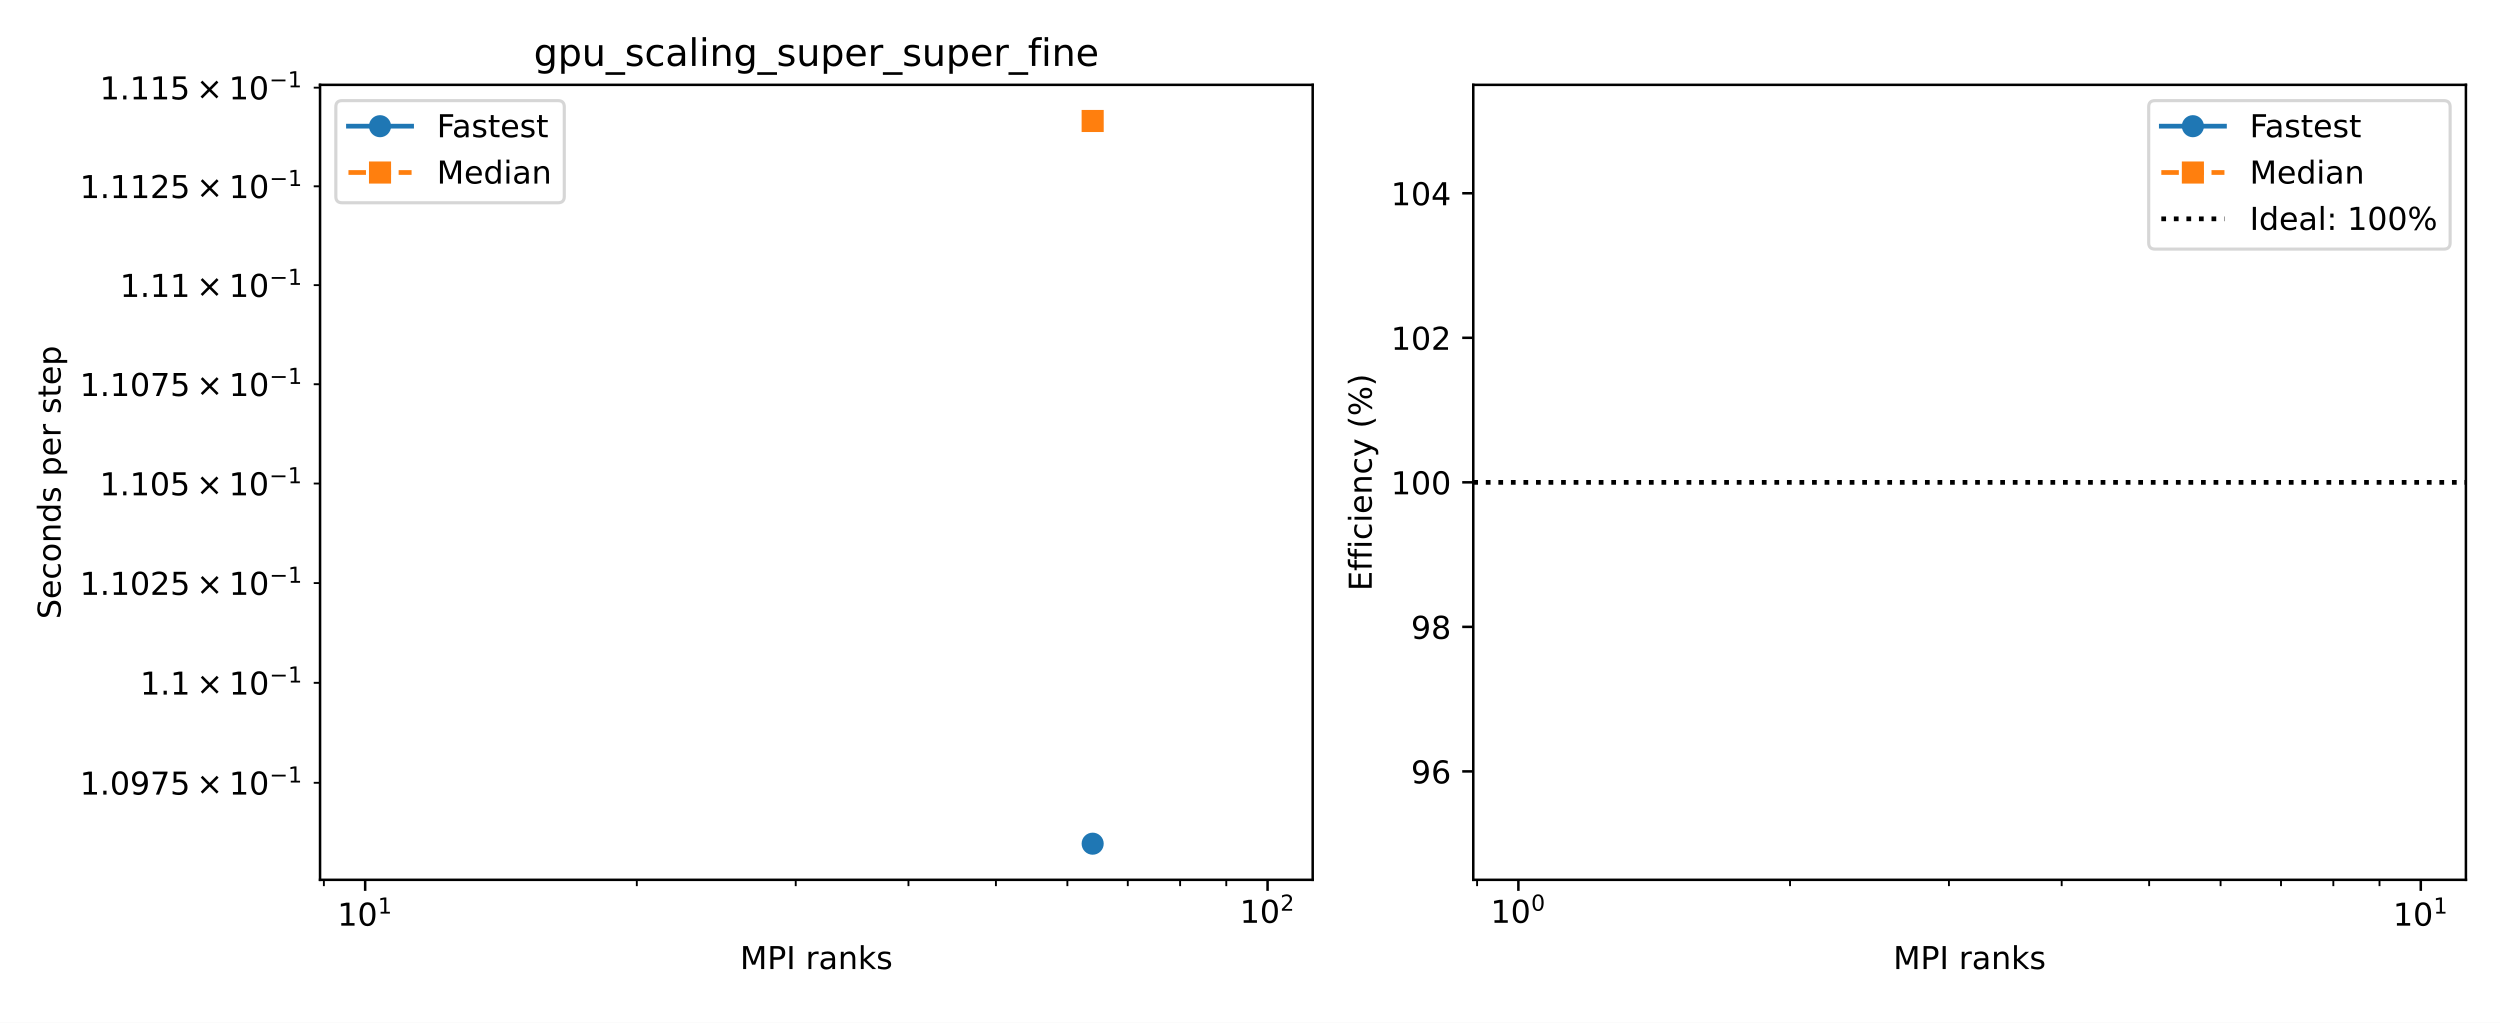
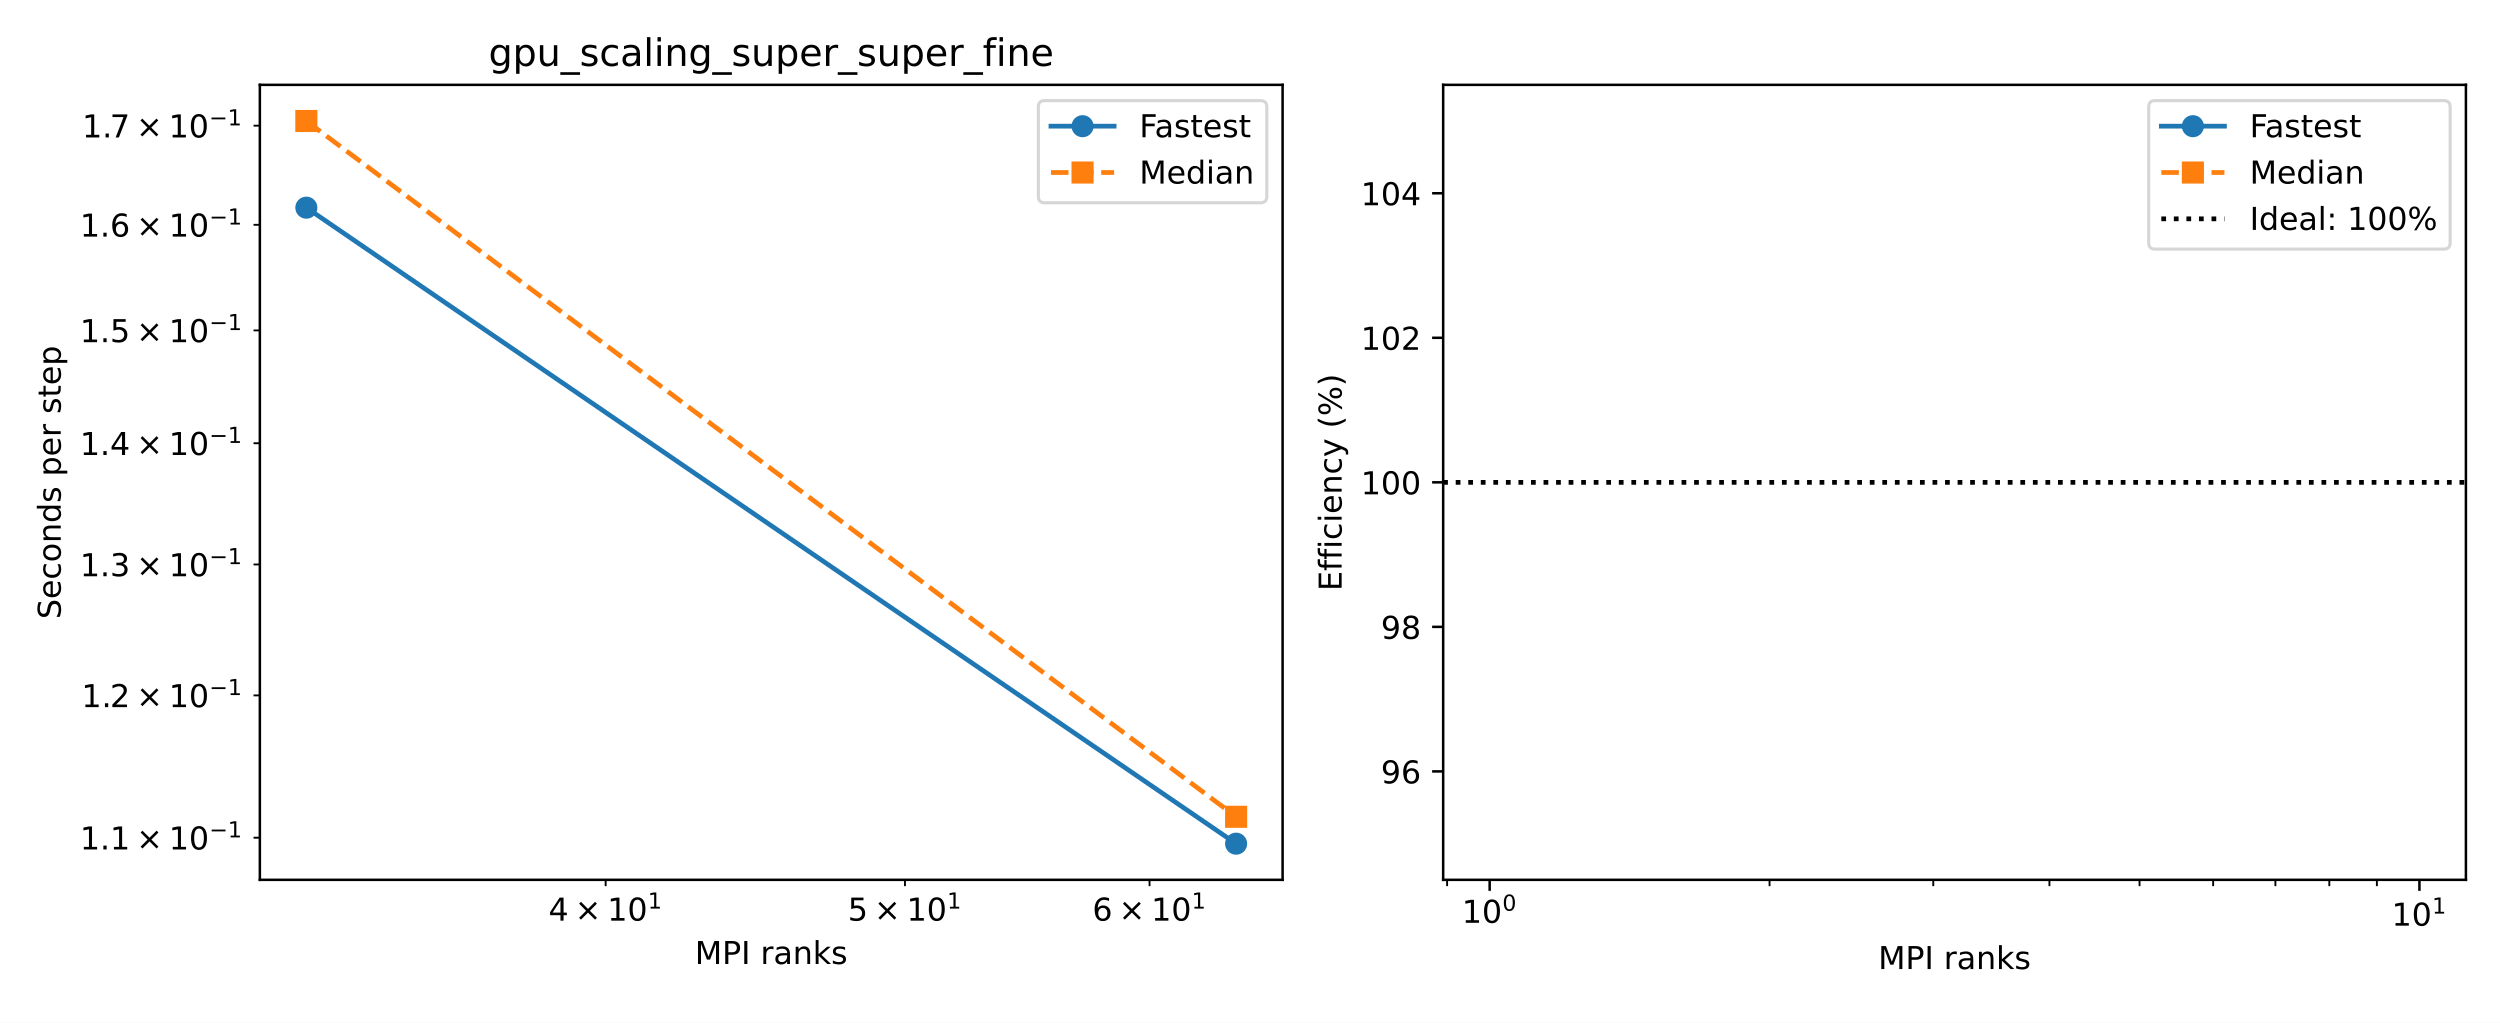
<svg xmlns="http://www.w3.org/2000/svg" xmlns:xlink="http://www.w3.org/1999/xlink" width="792pt" height="324pt" viewBox="0 0 792 324" version="1.1">
  <defs>
    <style type="text/css">*{stroke-linejoin: round; stroke-linecap: butt}</style>
  </defs>
  <g id="figure_1">
    <g id="patch_1">
      <path d="M 0 324 L 792 324 L 792 0 L 0 0 z " style="fill: #ffffff" />
    </g>
    <g id="axes_1">
      <g id="patch_2">
-         <path d="M 101.39 278.728 L 415.86 278.728 L 415.86 26.88 L 101.39 26.88 z " style="fill: #ffffff" />
+         <path d="M 82.323 278.728 L 406.326 278.728 L 406.326 26.88 L 82.323 26.88 z " style="fill: #ffffff" />
      </g>
      <g id="matplotlib.axis_1">
        <g id="xtick_1">
          <g id="line2d_1">
            <defs>
-               <path id="m915a4b6a7f" d="M 0 0 L 0 3.5 " style="stroke: #000000; stroke-width: 0.8" />
+               <path id="m72433dea88" d="M 0 0 L 0 2 " style="stroke: #000000; stroke-width: 0.6" />
            </defs>
            <g>
-               <use xlink:href="#m915a4b6a7f" x="115.684" y="278.728" style="stroke: #000000; stroke-width: 0.8" />
+               <use xlink:href="#m72433dea88" x="191.874" y="278.728" style="stroke: #000000; stroke-width: 0.6" />
            </g>
          </g>
          <g id="text_1">
-             <g transform="translate(106.8845 293.3264)">
-               <text>
-                 <tspan x="0" y="-0.064" style="font-size: 10px; font-family: 'DejaVu Sans'">1</tspan>
-                 <tspan x="6.362" y="-0.064" style="font-size: 10px; font-family: 'DejaVu Sans'">0</tspan>
-                 <tspan x="12.82" y="-3.892" style="font-size: 7px; font-family: 'DejaVu Sans'">1</tspan>
+             <g transform="translate(173.7736 291.7264)">
+               <text>
+                 <tspan x="0" y="-0.064" style="font-size: 10px; font-family: 'DejaVu Sans'">4</tspan>
+                 <tspan x="8.311" y="-0.064" style="font-size: 10px; font-family: 'DejaVu Sans'">×</tspan>
+                 <tspan x="18.638" y="-0.064" style="font-size: 10px; font-family: 'DejaVu Sans'">1</tspan>
+                 <tspan x="25" y="-0.064" style="font-size: 10px; font-family: 'DejaVu Sans'">0</tspan>
+                 <tspan x="31.458" y="-3.892" style="font-size: 7px; font-family: 'DejaVu Sans'">1</tspan>
              </text>
            </g>
          </g>
        </g>
        <g id="xtick_2">
          <g id="line2d_2">
            <g>
-               <use xlink:href="#m915a4b6a7f" x="401.566" y="278.728" style="stroke: #000000; stroke-width: 0.8" />
+               <use xlink:href="#m72433dea88" x="286.697" y="278.728" style="stroke: #000000; stroke-width: 0.6" />
            </g>
          </g>
          <g id="text_2">
-             <g transform="translate(392.7661 293.3264)">
-               <text>
-                 <tspan x="0" y="-0.977" style="font-size: 10px; font-family: 'DejaVu Sans'">1</tspan>
-                 <tspan x="6.362" y="-0.977" style="font-size: 10px; font-family: 'DejaVu Sans'">0</tspan>
-                 <tspan x="12.82" y="-4.805" style="font-size: 7px; font-family: 'DejaVu Sans'">2</tspan>
+             <g transform="translate(268.5971 291.7264)">
+               <text>
+                 <tspan x="0" y="-0.064" style="font-size: 10px; font-family: 'DejaVu Sans'">5</tspan>
+                 <tspan x="8.311" y="-0.064" style="font-size: 10px; font-family: 'DejaVu Sans'">×</tspan>
+                 <tspan x="18.638" y="-0.064" style="font-size: 10px; font-family: 'DejaVu Sans'">1</tspan>
+                 <tspan x="25" y="-0.064" style="font-size: 10px; font-family: 'DejaVu Sans'">0</tspan>
+                 <tspan x="31.458" y="-3.892" style="font-size: 7px; font-family: 'DejaVu Sans'">1</tspan>
              </text>
            </g>
          </g>
        </g>
        <g id="xtick_3">
          <g id="line2d_3">
-             <defs>
-               <path id="m72433dea88" d="M 0 0 L 0 2 " style="stroke: #000000; stroke-width: 0.6" />
-             </defs>
-             <g>
-               <use xlink:href="#m72433dea88" x="102.603" y="278.728" style="stroke: #000000; stroke-width: 0.6" />
-             </g>
-           </g>
-         </g>
-         <g id="xtick_4">
-           <g id="line2d_4">
-             <g>
-               <use xlink:href="#m72433dea88" x="201.743" y="278.728" style="stroke: #000000; stroke-width: 0.6" />
-             </g>
-           </g>
-         </g>
-         <g id="xtick_5">
-           <g id="line2d_5">
-             <g>
-               <use xlink:href="#m72433dea88" x="252.085" y="278.728" style="stroke: #000000; stroke-width: 0.6" />
-             </g>
-           </g>
-         </g>
-         <g id="xtick_6">
-           <g id="line2d_6">
-             <g>
-               <use xlink:href="#m72433dea88" x="287.802" y="278.728" style="stroke: #000000; stroke-width: 0.6" />
-             </g>
-           </g>
-         </g>
-         <g id="xtick_7">
-           <g id="line2d_7">
-             <g>
-               <use xlink:href="#m72433dea88" x="315.507" y="278.728" style="stroke: #000000; stroke-width: 0.6" />
-             </g>
-           </g>
-         </g>
-         <g id="xtick_8">
-           <g id="line2d_8">
-             <g>
-               <use xlink:href="#m72433dea88" x="338.144" y="278.728" style="stroke: #000000; stroke-width: 0.6" />
-             </g>
-           </g>
-         </g>
-         <g id="xtick_9">
-           <g id="line2d_9">
-             <g>
-               <use xlink:href="#m72433dea88" x="357.283" y="278.728" style="stroke: #000000; stroke-width: 0.6" />
-             </g>
-           </g>
-         </g>
-         <g id="xtick_10">
-           <g id="line2d_10">
-             <g>
-               <use xlink:href="#m72433dea88" x="373.861" y="278.728" style="stroke: #000000; stroke-width: 0.6" />
-             </g>
-           </g>
-         </g>
-         <g id="xtick_11">
-           <g id="line2d_11">
-             <g>
-               <use xlink:href="#m72433dea88" x="388.485" y="278.728" style="stroke: #000000; stroke-width: 0.6" />
-             </g>
-           </g>
-         </g>
-         <g id="text_3">
-           <text style="font-size: 10px; font-family: 'DejaVu Sans', 'Bitstream Vera Sans', 'Computer Modern Sans Serif', 'Lucida Grande', 'Verdana', 'Geneva', 'Lucid', 'Arial', 'Helvetica', 'Avant Garde', sans-serif; text-anchor: middle" x="258.625" y="307.005" transform="rotate(-0 258.6253 307.0046)">MPI ranks</text>
+             <g>
+               <use xlink:href="#m72433dea88" x="364.174" y="278.728" style="stroke: #000000; stroke-width: 0.6" />
+             </g>
+           </g>
+           <g id="text_3">
+             <g transform="translate(346.0736 291.7264)">
+               <text>
+                 <tspan x="0" y="-0.064" style="font-size: 10px; font-family: 'DejaVu Sans'">6</tspan>
+                 <tspan x="8.311" y="-0.064" style="font-size: 10px; font-family: 'DejaVu Sans'">×</tspan>
+                 <tspan x="18.638" y="-0.064" style="font-size: 10px; font-family: 'DejaVu Sans'">1</tspan>
+                 <tspan x="25" y="-0.064" style="font-size: 10px; font-family: 'DejaVu Sans'">0</tspan>
+                 <tspan x="31.458" y="-3.892" style="font-size: 7px; font-family: 'DejaVu Sans'">1</tspan>
+               </text>
+             </g>
+           </g>
+         </g>
+         <g id="text_4">
+           <text style="font-size: 10px; font-family: 'DejaVu Sans', 'Bitstream Vera Sans', 'Computer Modern Sans Serif', 'Lucida Grande', 'Verdana', 'Geneva', 'Lucid', 'Arial', 'Helvetica', 'Avant Garde', sans-serif; text-anchor: middle" x="244.324" y="305.405" transform="rotate(-0 244.3244 305.4046)">MPI ranks</text>
        </g>
      </g>
      <g id="matplotlib.axis_2">
        <g id="ytick_1">
-           <g id="line2d_12">
+           <g id="line2d_4">
            <defs>
              <path id="m3884b080c1" d="M 0 0 L -2 0 " style="stroke: #000000; stroke-width: 0.6" />
            </defs>
            <g>
-               <use xlink:href="#m3884b080c1" x="101.39" y="247.997" style="stroke: #000000; stroke-width: 0.6" />
-             </g>
-           </g>
-           <g id="text_4">
-             <g transform="translate(25.29041 251.7964)">
-               <text>
-                 <tspan x="0" y="-0.064" style="font-size: 10px; font-family: 'DejaVu Sans'">1</tspan>
-                 <tspan x="6.362" y="-0.064" style="font-size: 10px; font-family: 'DejaVu Sans'">.</tspan>
-                 <tspan x="9.541" y="-0.064" style="font-size: 10px; font-family: 'DejaVu Sans'">0</tspan>
-                 <tspan x="15.903" y="-0.064" style="font-size: 10px; font-family: 'DejaVu Sans'">9</tspan>
-                 <tspan x="22.266" y="-0.064" style="font-size: 10px; font-family: 'DejaVu Sans'">7</tspan>
-                 <tspan x="28.628" y="-0.064" style="font-size: 10px; font-family: 'DejaVu Sans'">5</tspan>
-                 <tspan x="36.938" y="-0.064" style="font-size: 10px; font-family: 'DejaVu Sans'">×</tspan>
-                 <tspan x="47.266" y="-0.064" style="font-size: 10px; font-family: 'DejaVu Sans'">1</tspan>
-                 <tspan x="53.628" y="-0.064" style="font-size: 10px; font-family: 'DejaVu Sans'">0</tspan>
-                 <tspan x="60.086" y="-3.892" style="font-size: 7px; font-family: 'DejaVu Sans'">−</tspan>
-                 <tspan x="65.951" y="-3.892" style="font-size: 7px; font-family: 'DejaVu Sans'">1</tspan>
-               </text>
-             </g>
-           </g>
-         </g>
-         <g id="ytick_2">
-           <g id="line2d_13">
-             <g>
-               <use xlink:href="#m3884b080c1" x="101.39" y="216.322" style="stroke: #000000; stroke-width: 0.6" />
+               <use xlink:href="#m3884b080c1" x="82.323" y="265.384" style="stroke: #000000; stroke-width: 0.6" />
            </g>
          </g>
          <g id="text_5">
-             <g transform="translate(44.39041 220.1208)">
+             <g transform="translate(25.32259 269.1828)">
              <text>
                <tspan x="0" y="-0.064" style="font-size: 10px; font-family: 'DejaVu Sans'">1</tspan>
                <tspan x="6.362" y="-0.064" style="font-size: 10px; font-family: 'DejaVu Sans'">.</tspan>
                <tspan x="9.541" y="-0.064" style="font-size: 10px; font-family: 'DejaVu Sans'">1</tspan>
                <tspan x="17.852" y="-0.064" style="font-size: 10px; font-family: 'DejaVu Sans'">×</tspan>
                <tspan x="28.179" y="-0.064" style="font-size: 10px; font-family: 'DejaVu Sans'">1</tspan>
                <tspan x="34.541" y="-0.064" style="font-size: 10px; font-family: 'DejaVu Sans'">0</tspan>
                <tspan x="40.999" y="-3.892" style="font-size: 7px; font-family: 'DejaVu Sans'">−</tspan>
                <tspan x="46.864" y="-3.892" style="font-size: 7px; font-family: 'DejaVu Sans'">1</tspan>
              </text>
            </g>
          </g>
        </g>
+         <g id="ytick_2">
+           <g id="line2d_5">
+             <g>
+               <use xlink:href="#m3884b080c1" x="82.323" y="220.296" style="stroke: #000000; stroke-width: 0.6" />
+             </g>
+           </g>
+           <g id="text_6">
+             <g transform="translate(25.82259 224.0947)">
+               <text>
+                 <tspan x="0" y="-0.064" style="font-size: 10px; font-family: 'DejaVu Sans'">1</tspan>
+                 <tspan x="6.362" y="-0.064" style="font-size: 10px; font-family: 'DejaVu Sans'">.</tspan>
+                 <tspan x="9.041" y="-0.064" style="font-size: 10px; font-family: 'DejaVu Sans'">2</tspan>
+                 <tspan x="17.352" y="-0.064" style="font-size: 10px; font-family: 'DejaVu Sans'">×</tspan>
+                 <tspan x="27.679" y="-0.064" style="font-size: 10px; font-family: 'DejaVu Sans'">1</tspan>
+                 <tspan x="34.041" y="-0.064" style="font-size: 10px; font-family: 'DejaVu Sans'">0</tspan>
+                 <tspan x="40.499" y="-3.892" style="font-size: 7px; font-family: 'DejaVu Sans'">−</tspan>
+                 <tspan x="46.364" y="-3.892" style="font-size: 7px; font-family: 'DejaVu Sans'">1</tspan>
+               </text>
+             </g>
+           </g>
+         </g>
        <g id="ytick_3">
-           <g id="line2d_14">
-             <g>
-               <use xlink:href="#m3884b080c1" x="101.39" y="184.718" style="stroke: #000000; stroke-width: 0.6" />
-             </g>
-           </g>
-           <g id="text_6">
-             <g transform="translate(25.29041 188.5171)">
-               <text>
-                 <tspan x="0" y="-0.064" style="font-size: 10px; font-family: 'DejaVu Sans'">1</tspan>
-                 <tspan x="6.362" y="-0.064" style="font-size: 10px; font-family: 'DejaVu Sans'">.</tspan>
-                 <tspan x="9.541" y="-0.064" style="font-size: 10px; font-family: 'DejaVu Sans'">1</tspan>
-                 <tspan x="15.903" y="-0.064" style="font-size: 10px; font-family: 'DejaVu Sans'">0</tspan>
-                 <tspan x="22.266" y="-0.064" style="font-size: 10px; font-family: 'DejaVu Sans'">2</tspan>
-                 <tspan x="28.628" y="-0.064" style="font-size: 10px; font-family: 'DejaVu Sans'">5</tspan>
-                 <tspan x="36.938" y="-0.064" style="font-size: 10px; font-family: 'DejaVu Sans'">×</tspan>
-                 <tspan x="47.266" y="-0.064" style="font-size: 10px; font-family: 'DejaVu Sans'">1</tspan>
-                 <tspan x="53.628" y="-0.064" style="font-size: 10px; font-family: 'DejaVu Sans'">0</tspan>
-                 <tspan x="60.086" y="-3.892" style="font-size: 7px; font-family: 'DejaVu Sans'">−</tspan>
-                 <tspan x="65.951" y="-3.892" style="font-size: 7px; font-family: 'DejaVu Sans'">1</tspan>
+           <g id="line2d_6">
+             <g>
+               <use xlink:href="#m3884b080c1" x="82.323" y="178.819" style="stroke: #000000; stroke-width: 0.6" />
+             </g>
+           </g>
+           <g id="text_7">
+             <g transform="translate(25.32259 182.6177)">
+               <text>
+                 <tspan x="0" y="-0.064" style="font-size: 10px; font-family: 'DejaVu Sans'">1</tspan>
+                 <tspan x="6.362" y="-0.064" style="font-size: 10px; font-family: 'DejaVu Sans'">.</tspan>
+                 <tspan x="9.541" y="-0.064" style="font-size: 10px; font-family: 'DejaVu Sans'">3</tspan>
+                 <tspan x="17.852" y="-0.064" style="font-size: 10px; font-family: 'DejaVu Sans'">×</tspan>
+                 <tspan x="28.179" y="-0.064" style="font-size: 10px; font-family: 'DejaVu Sans'">1</tspan>
+                 <tspan x="34.541" y="-0.064" style="font-size: 10px; font-family: 'DejaVu Sans'">0</tspan>
+                 <tspan x="40.999" y="-3.892" style="font-size: 7px; font-family: 'DejaVu Sans'">−</tspan>
+                 <tspan x="46.864" y="-3.892" style="font-size: 7px; font-family: 'DejaVu Sans'">1</tspan>
              </text>
            </g>
          </g>
        </g>
        <g id="ytick_4">
-           <g id="line2d_15">
-             <g>
-               <use xlink:href="#m3884b080c1" x="101.39" y="153.186" style="stroke: #000000; stroke-width: 0.6" />
-             </g>
-           </g>
-           <g id="text_7">
-             <g transform="translate(31.59041 156.985)">
-               <text>
-                 <tspan x="0" y="-0.064" style="font-size: 10px; font-family: 'DejaVu Sans'">1</tspan>
-                 <tspan x="6.362" y="-0.064" style="font-size: 10px; font-family: 'DejaVu Sans'">.</tspan>
-                 <tspan x="9.541" y="-0.064" style="font-size: 10px; font-family: 'DejaVu Sans'">1</tspan>
-                 <tspan x="15.903" y="-0.064" style="font-size: 10px; font-family: 'DejaVu Sans'">0</tspan>
-                 <tspan x="22.266" y="-0.064" style="font-size: 10px; font-family: 'DejaVu Sans'">5</tspan>
-                 <tspan x="30.576" y="-0.064" style="font-size: 10px; font-family: 'DejaVu Sans'">×</tspan>
-                 <tspan x="40.903" y="-0.064" style="font-size: 10px; font-family: 'DejaVu Sans'">1</tspan>
-                 <tspan x="47.266" y="-0.064" style="font-size: 10px; font-family: 'DejaVu Sans'">0</tspan>
-                 <tspan x="53.724" y="-3.892" style="font-size: 7px; font-family: 'DejaVu Sans'">−</tspan>
-                 <tspan x="59.589" y="-3.892" style="font-size: 7px; font-family: 'DejaVu Sans'">1</tspan>
+           <g id="line2d_7">
+             <g>
+               <use xlink:href="#m3884b080c1" x="82.323" y="140.417" style="stroke: #000000; stroke-width: 0.6" />
+             </g>
+           </g>
+           <g id="text_8">
+             <g transform="translate(25.32259 144.216)">
+               <text>
+                 <tspan x="0" y="-0.064" style="font-size: 10px; font-family: 'DejaVu Sans'">1</tspan>
+                 <tspan x="6.362" y="-0.064" style="font-size: 10px; font-family: 'DejaVu Sans'">.</tspan>
+                 <tspan x="9.541" y="-0.064" style="font-size: 10px; font-family: 'DejaVu Sans'">4</tspan>
+                 <tspan x="17.852" y="-0.064" style="font-size: 10px; font-family: 'DejaVu Sans'">×</tspan>
+                 <tspan x="28.179" y="-0.064" style="font-size: 10px; font-family: 'DejaVu Sans'">1</tspan>
+                 <tspan x="34.541" y="-0.064" style="font-size: 10px; font-family: 'DejaVu Sans'">0</tspan>
+                 <tspan x="40.999" y="-3.892" style="font-size: 7px; font-family: 'DejaVu Sans'">−</tspan>
+                 <tspan x="46.864" y="-3.892" style="font-size: 7px; font-family: 'DejaVu Sans'">1</tspan>
              </text>
            </g>
          </g>
        </g>
        <g id="ytick_5">
-           <g id="line2d_16">
-             <g>
-               <use xlink:href="#m3884b080c1" x="101.39" y="121.725" style="stroke: #000000; stroke-width: 0.6" />
-             </g>
-           </g>
-           <g id="text_8">
-             <g transform="translate(25.29041 125.5241)">
-               <text>
-                 <tspan x="0" y="-0.064" style="font-size: 10px; font-family: 'DejaVu Sans'">1</tspan>
-                 <tspan x="6.362" y="-0.064" style="font-size: 10px; font-family: 'DejaVu Sans'">.</tspan>
-                 <tspan x="9.541" y="-0.064" style="font-size: 10px; font-family: 'DejaVu Sans'">1</tspan>
-                 <tspan x="15.903" y="-0.064" style="font-size: 10px; font-family: 'DejaVu Sans'">0</tspan>
-                 <tspan x="22.266" y="-0.064" style="font-size: 10px; font-family: 'DejaVu Sans'">7</tspan>
-                 <tspan x="28.628" y="-0.064" style="font-size: 10px; font-family: 'DejaVu Sans'">5</tspan>
-                 <tspan x="36.938" y="-0.064" style="font-size: 10px; font-family: 'DejaVu Sans'">×</tspan>
-                 <tspan x="47.266" y="-0.064" style="font-size: 10px; font-family: 'DejaVu Sans'">1</tspan>
-                 <tspan x="53.628" y="-0.064" style="font-size: 10px; font-family: 'DejaVu Sans'">0</tspan>
-                 <tspan x="60.086" y="-3.892" style="font-size: 7px; font-family: 'DejaVu Sans'">−</tspan>
-                 <tspan x="65.951" y="-3.892" style="font-size: 7px; font-family: 'DejaVu Sans'">1</tspan>
+           <g id="line2d_8">
+             <g>
+               <use xlink:href="#m3884b080c1" x="82.323" y="104.666" style="stroke: #000000; stroke-width: 0.6" />
+             </g>
+           </g>
+           <g id="text_9">
+             <g transform="translate(25.32259 108.4649)">
+               <text>
+                 <tspan x="0" y="-0.064" style="font-size: 10px; font-family: 'DejaVu Sans'">1</tspan>
+                 <tspan x="6.362" y="-0.064" style="font-size: 10px; font-family: 'DejaVu Sans'">.</tspan>
+                 <tspan x="9.541" y="-0.064" style="font-size: 10px; font-family: 'DejaVu Sans'">5</tspan>
+                 <tspan x="17.852" y="-0.064" style="font-size: 10px; font-family: 'DejaVu Sans'">×</tspan>
+                 <tspan x="28.179" y="-0.064" style="font-size: 10px; font-family: 'DejaVu Sans'">1</tspan>
+                 <tspan x="34.541" y="-0.064" style="font-size: 10px; font-family: 'DejaVu Sans'">0</tspan>
+                 <tspan x="40.999" y="-3.892" style="font-size: 7px; font-family: 'DejaVu Sans'">−</tspan>
+                 <tspan x="46.864" y="-3.892" style="font-size: 7px; font-family: 'DejaVu Sans'">1</tspan>
              </text>
            </g>
          </g>
        </g>
        <g id="ytick_6">
-           <g id="line2d_17">
-             <g>
-               <use xlink:href="#m3884b080c1" x="101.39" y="90.335" style="stroke: #000000; stroke-width: 0.6" />
-             </g>
-           </g>
-           <g id="text_9">
-             <g transform="translate(37.99041 94.13419)">
-               <text>
-                 <tspan x="0" y="-0.064" style="font-size: 10px; font-family: 'DejaVu Sans'">1</tspan>
-                 <tspan x="6.362" y="-0.064" style="font-size: 10px; font-family: 'DejaVu Sans'">.</tspan>
-                 <tspan x="9.541" y="-0.064" style="font-size: 10px; font-family: 'DejaVu Sans'">1</tspan>
-                 <tspan x="15.903" y="-0.064" style="font-size: 10px; font-family: 'DejaVu Sans'">1</tspan>
-                 <tspan x="24.214" y="-0.064" style="font-size: 10px; font-family: 'DejaVu Sans'">×</tspan>
-                 <tspan x="34.541" y="-0.064" style="font-size: 10px; font-family: 'DejaVu Sans'">1</tspan>
-                 <tspan x="40.903" y="-0.064" style="font-size: 10px; font-family: 'DejaVu Sans'">0</tspan>
-                 <tspan x="47.361" y="-3.892" style="font-size: 7px; font-family: 'DejaVu Sans'">−</tspan>
-                 <tspan x="53.227" y="-3.892" style="font-size: 7px; font-family: 'DejaVu Sans'">1</tspan>
+           <g id="line2d_9">
+             <g>
+               <use xlink:href="#m3884b080c1" x="82.323" y="71.223" style="stroke: #000000; stroke-width: 0.6" />
+             </g>
+           </g>
+           <g id="text_10">
+             <g transform="translate(25.32259 75.02197)">
+               <text>
+                 <tspan x="0" y="-0.064" style="font-size: 10px; font-family: 'DejaVu Sans'">1</tspan>
+                 <tspan x="6.362" y="-0.064" style="font-size: 10px; font-family: 'DejaVu Sans'">.</tspan>
+                 <tspan x="9.541" y="-0.064" style="font-size: 10px; font-family: 'DejaVu Sans'">6</tspan>
+                 <tspan x="17.852" y="-0.064" style="font-size: 10px; font-family: 'DejaVu Sans'">×</tspan>
+                 <tspan x="28.179" y="-0.064" style="font-size: 10px; font-family: 'DejaVu Sans'">1</tspan>
+                 <tspan x="34.541" y="-0.064" style="font-size: 10px; font-family: 'DejaVu Sans'">0</tspan>
+                 <tspan x="40.999" y="-3.892" style="font-size: 7px; font-family: 'DejaVu Sans'">−</tspan>
+                 <tspan x="46.864" y="-3.892" style="font-size: 7px; font-family: 'DejaVu Sans'">1</tspan>
              </text>
            </g>
          </g>
        </g>
        <g id="ytick_7">
-           <g id="line2d_18">
-             <g>
-               <use xlink:href="#m3884b080c1" x="101.39" y="59.016" style="stroke: #000000; stroke-width: 0.6" />
-             </g>
-           </g>
-           <g id="text_10">
-             <g transform="translate(25.29041 62.81488)">
-               <text>
-                 <tspan x="0" y="-0.064" style="font-size: 10px; font-family: 'DejaVu Sans'">1</tspan>
-                 <tspan x="6.362" y="-0.064" style="font-size: 10px; font-family: 'DejaVu Sans'">.</tspan>
-                 <tspan x="9.541" y="-0.064" style="font-size: 10px; font-family: 'DejaVu Sans'">1</tspan>
-                 <tspan x="15.903" y="-0.064" style="font-size: 10px; font-family: 'DejaVu Sans'">1</tspan>
-                 <tspan x="22.266" y="-0.064" style="font-size: 10px; font-family: 'DejaVu Sans'">2</tspan>
-                 <tspan x="28.628" y="-0.064" style="font-size: 10px; font-family: 'DejaVu Sans'">5</tspan>
-                 <tspan x="36.938" y="-0.064" style="font-size: 10px; font-family: 'DejaVu Sans'">×</tspan>
-                 <tspan x="47.266" y="-0.064" style="font-size: 10px; font-family: 'DejaVu Sans'">1</tspan>
-                 <tspan x="53.628" y="-0.064" style="font-size: 10px; font-family: 'DejaVu Sans'">0</tspan>
-                 <tspan x="60.086" y="-3.892" style="font-size: 7px; font-family: 'DejaVu Sans'">−</tspan>
-                 <tspan x="65.951" y="-3.892" style="font-size: 7px; font-family: 'DejaVu Sans'">1</tspan>
-               </text>
-             </g>
-           </g>
-         </g>
-         <g id="ytick_8">
-           <g id="line2d_19">
-             <g>
-               <use xlink:href="#m3884b080c1" x="101.39" y="27.767" style="stroke: #000000; stroke-width: 0.6" />
+           <g id="line2d_10">
+             <g>
+               <use xlink:href="#m3884b080c1" x="82.323" y="39.808" style="stroke: #000000; stroke-width: 0.6" />
            </g>
          </g>
          <g id="text_11">
-             <g transform="translate(31.59041 31.56588)">
-               <text>
-                 <tspan x="0" y="-0.064" style="font-size: 10px; font-family: 'DejaVu Sans'">1</tspan>
-                 <tspan x="6.362" y="-0.064" style="font-size: 10px; font-family: 'DejaVu Sans'">.</tspan>
-                 <tspan x="9.541" y="-0.064" style="font-size: 10px; font-family: 'DejaVu Sans'">1</tspan>
-                 <tspan x="15.903" y="-0.064" style="font-size: 10px; font-family: 'DejaVu Sans'">1</tspan>
-                 <tspan x="22.266" y="-0.064" style="font-size: 10px; font-family: 'DejaVu Sans'">5</tspan>
-                 <tspan x="30.576" y="-0.064" style="font-size: 10px; font-family: 'DejaVu Sans'">×</tspan>
-                 <tspan x="40.903" y="-0.064" style="font-size: 10px; font-family: 'DejaVu Sans'">1</tspan>
-                 <tspan x="47.266" y="-0.064" style="font-size: 10px; font-family: 'DejaVu Sans'">0</tspan>
-                 <tspan x="53.724" y="-3.892" style="font-size: 7px; font-family: 'DejaVu Sans'">−</tspan>
-                 <tspan x="59.589" y="-3.892" style="font-size: 7px; font-family: 'DejaVu Sans'">1</tspan>
+             <g transform="translate(26.02259 43.60716)">
+               <text>
+                 <tspan x="0" y="-0.064" style="font-size: 10px; font-family: 'DejaVu Sans'">1</tspan>
+                 <tspan x="6.362" y="-0.064" style="font-size: 10px; font-family: 'DejaVu Sans'">.</tspan>
+                 <tspan x="8.791" y="-0.064" style="font-size: 10px; font-family: 'DejaVu Sans'">7</tspan>
+                 <tspan x="17.102" y="-0.064" style="font-size: 10px; font-family: 'DejaVu Sans'">×</tspan>
+                 <tspan x="27.429" y="-0.064" style="font-size: 10px; font-family: 'DejaVu Sans'">1</tspan>
+                 <tspan x="33.791" y="-0.064" style="font-size: 10px; font-family: 'DejaVu Sans'">0</tspan>
+                 <tspan x="40.249" y="-3.892" style="font-size: 7px; font-family: 'DejaVu Sans'">−</tspan>
+                 <tspan x="46.114" y="-3.892" style="font-size: 7px; font-family: 'DejaVu Sans'">1</tspan>
              </text>
            </g>
          </g>
        </g>
        <g id="text_12">
-           <text style="font-size: 10px; font-family: 'DejaVu Sans', 'Bitstream Vera Sans', 'Computer Modern Sans Serif', 'Lucida Grande', 'Verdana', 'Geneva', 'Lucid', 'Arial', 'Helvetica', 'Avant Garde', sans-serif; text-anchor: middle" x="19.211" y="152.804" transform="rotate(-90 19.21073 152.804)">Seconds per step</text>
-         </g>
-       </g>
-       <g id="line2d_20">
-         <path d="M 346.157 267.28 " clip-path="url(#pc7c1830bd7)" style="fill: none; stroke: #1f77b4; stroke-width: 1.5; stroke-linecap: square" />
+           <text style="font-size: 10px; font-family: 'DejaVu Sans', 'Bitstream Vera Sans', 'Computer Modern Sans Serif', 'Lucida Grande', 'Verdana', 'Geneva', 'Lucid', 'Arial', 'Helvetica', 'Avant Garde', sans-serif; text-anchor: middle" x="19.243" y="152.804" transform="rotate(-90 19.2429 152.804)">Seconds per step</text>
+         </g>
+       </g>
+       <g id="line2d_11">
+         <path d="M 97.05 65.789 L 391.599 267.28 " clip-path="url(#p4bdd074228)" style="fill: none; stroke: #1f77b4; stroke-width: 1.5; stroke-linecap: square" />
        <defs>
          <path id="mfb15104b4f" d="M 0 3 C 0.796 3 1.559 2.684 2.121 2.121 C 2.684 1.559 3 0.796 3 0 C 3 -0.796 2.684 -1.559 2.121 -2.121 C 1.559 -2.684 0.796 -3 0 -3 C -0.796 -3 -1.559 -2.684 -2.121 -2.121 C -2.684 -1.559 -3 -0.796 -3 0 C -3 0.796 -2.684 1.559 -2.121 2.121 C -1.559 2.684 -0.796 3 0 3 z " style="stroke: #1f77b4" />
        </defs>
-         <g clip-path="url(#pc7c1830bd7)">
-           <use xlink:href="#mfb15104b4f" x="346.157" y="267.28" style="fill: #1f77b4; stroke: #1f77b4" />
-         </g>
-       </g>
-       <g id="line2d_21">
-         <path d="M 346.157 38.328 " clip-path="url(#pc7c1830bd7)" style="fill: none; stroke-dasharray: 5.55,2.4; stroke-dashoffset: 0; stroke: #ff7f0e; stroke-width: 1.5" />
+         <g clip-path="url(#p4bdd074228)">
+           <use xlink:href="#mfb15104b4f" x="97.05" y="65.789" style="fill: #1f77b4; stroke: #1f77b4" />
+           <use xlink:href="#mfb15104b4f" x="391.599" y="267.28" style="fill: #1f77b4; stroke: #1f77b4" />
+         </g>
+       </g>
+       <g id="line2d_12">
+         <path d="M 97.05 38.328 L 391.599 258.758 " clip-path="url(#p4bdd074228)" style="fill: none; stroke-dasharray: 5.55,2.4; stroke-dashoffset: 0; stroke: #ff7f0e; stroke-width: 1.5" />
        <defs>
          <path id="m5a906554f0" d="M -3 3 L 3 3 L 3 -3 L -3 -3 z " style="stroke: #ff7f0e; stroke-linejoin: miter" />
        </defs>
-         <g clip-path="url(#pc7c1830bd7)">
-           <use xlink:href="#m5a906554f0" x="346.157" y="38.328" style="fill: #ff7f0e; stroke: #ff7f0e; stroke-linejoin: miter" />
+         <g clip-path="url(#p4bdd074228)">
+           <use xlink:href="#m5a906554f0" x="97.05" y="38.328" style="fill: #ff7f0e; stroke: #ff7f0e; stroke-linejoin: miter" />
+           <use xlink:href="#m5a906554f0" x="391.599" y="258.758" style="fill: #ff7f0e; stroke: #ff7f0e; stroke-linejoin: miter" />
        </g>
      </g>
      <g id="patch_3">
-         <path d="M 101.39 278.728 L 101.39 26.88 " style="fill: none; stroke: #000000; stroke-width: 0.8; stroke-linejoin: miter; stroke-linecap: square" />
+         <path d="M 82.323 278.728 L 82.323 26.88 " style="fill: none; stroke: #000000; stroke-width: 0.8; stroke-linejoin: miter; stroke-linecap: square" />
      </g>
      <g id="patch_4">
-         <path d="M 415.86 278.728 L 415.86 26.88 " style="fill: none; stroke: #000000; stroke-width: 0.8; stroke-linejoin: miter; stroke-linecap: square" />
+         <path d="M 406.326 278.728 L 406.326 26.88 " style="fill: none; stroke: #000000; stroke-width: 0.8; stroke-linejoin: miter; stroke-linecap: square" />
      </g>
      <g id="patch_5">
-         <path d="M 101.39 278.728 L 415.86 278.728 " style="fill: none; stroke: #000000; stroke-width: 0.8; stroke-linejoin: miter; stroke-linecap: square" />
+         <path d="M 82.323 278.728 L 406.326 278.728 " style="fill: none; stroke: #000000; stroke-width: 0.8; stroke-linejoin: miter; stroke-linecap: square" />
      </g>
      <g id="patch_6">
-         <path d="M 101.39 26.88 L 415.86 26.88 " style="fill: none; stroke: #000000; stroke-width: 0.8; stroke-linejoin: miter; stroke-linecap: square" />
+         <path d="M 82.323 26.88 L 406.326 26.88 " style="fill: none; stroke: #000000; stroke-width: 0.8; stroke-linejoin: miter; stroke-linecap: square" />
      </g>
      <g id="text_13">
-         <text style="font-size: 12px; font-family: 'DejaVu Sans', 'Bitstream Vera Sans', 'Computer Modern Sans Serif', 'Lucida Grande', 'Verdana', 'Geneva', 'Lucid', 'Arial', 'Helvetica', 'Avant Garde', sans-serif; text-anchor: middle" x="258.625" y="20.88" transform="rotate(-0 258.6253 20.88)">gpu_scaling_super_super_fine</text>
+         <text style="font-size: 12px; font-family: 'DejaVu Sans', 'Bitstream Vera Sans', 'Computer Modern Sans Serif', 'Lucida Grande', 'Verdana', 'Geneva', 'Lucid', 'Arial', 'Helvetica', 'Avant Garde', sans-serif; text-anchor: middle" x="244.324" y="20.88" transform="rotate(-0 244.3244 20.88)">gpu_scaling_super_super_fine</text>
      </g>
      <g id="legend_1">
        <g id="patch_7">
-           <path d="M 108.39 64.236 L 176.764 64.236 Q 178.764 64.236 178.764 62.236 L 178.764 33.88 Q 178.764 31.88 176.764 31.88 L 108.39 31.88 Q 106.39 31.88 106.39 33.88 L 106.39 62.236 Q 106.39 64.236 108.39 64.236 z " style="fill: #ffffff; opacity: 0.8; stroke: #cccccc; stroke-linejoin: miter" />
-         </g>
-         <g id="line2d_22">
-           <path d="M 110.39 39.978 L 120.39 39.978 L 130.39 39.978 " style="fill: none; stroke: #1f77b4; stroke-width: 1.5; stroke-linecap: square" />
+           <path d="M 330.953 64.236 L 399.326 64.236 Q 401.326 64.236 401.326 62.236 L 401.326 33.88 Q 401.326 31.88 399.326 31.88 L 330.953 31.88 Q 328.953 31.88 328.953 33.88 L 328.953 62.236 Q 328.953 64.236 330.953 64.236 z " style="fill: #ffffff; opacity: 0.8; stroke: #cccccc; stroke-linejoin: miter" />
+         </g>
+         <g id="line2d_13">
+           <path d="M 332.953 39.978 L 342.953 39.978 L 352.953 39.978 " style="fill: none; stroke: #1f77b4; stroke-width: 1.5; stroke-linecap: square" />
          <g>
-             <use xlink:href="#mfb15104b4f" x="120.39" y="39.978" style="fill: #1f77b4; stroke: #1f77b4" />
+             <use xlink:href="#mfb15104b4f" x="342.953" y="39.978" style="fill: #1f77b4; stroke: #1f77b4" />
          </g>
        </g>
        <g id="text_14">
-           <text style="font-size: 10px; font-family: 'DejaVu Sans', 'Bitstream Vera Sans', 'Computer Modern Sans Serif', 'Lucida Grande', 'Verdana', 'Geneva', 'Lucid', 'Arial', 'Helvetica', 'Avant Garde', sans-serif; text-anchor: start" x="138.39" y="43.478" transform="rotate(-0 138.3904 43.47844)">Fastest</text>
-         </g>
-         <g id="line2d_23">
-           <path d="M 110.39 54.657 L 120.39 54.657 L 130.39 54.657 " style="fill: none; stroke-dasharray: 5.55,2.4; stroke-dashoffset: 0; stroke: #ff7f0e; stroke-width: 1.5" />
+           <text style="font-size: 10px; font-family: 'DejaVu Sans', 'Bitstream Vera Sans', 'Computer Modern Sans Serif', 'Lucida Grande', 'Verdana', 'Geneva', 'Lucid', 'Arial', 'Helvetica', 'Avant Garde', sans-serif; text-anchor: start" x="360.953" y="43.478" transform="rotate(-0 360.9529 43.47844)">Fastest</text>
+         </g>
+         <g id="line2d_14">
+           <path d="M 332.953 54.657 L 342.953 54.657 L 352.953 54.657 " style="fill: none; stroke-dasharray: 5.55,2.4; stroke-dashoffset: 0; stroke: #ff7f0e; stroke-width: 1.5" />
          <g>
-             <use xlink:href="#m5a906554f0" x="120.39" y="54.657" style="fill: #ff7f0e; stroke: #ff7f0e; stroke-linejoin: miter" />
+             <use xlink:href="#m5a906554f0" x="342.953" y="54.657" style="fill: #ff7f0e; stroke: #ff7f0e; stroke-linejoin: miter" />
          </g>
        </g>
        <g id="text_15">
-           <text style="font-size: 10px; font-family: 'DejaVu Sans', 'Bitstream Vera Sans', 'Computer Modern Sans Serif', 'Lucida Grande', 'Verdana', 'Geneva', 'Lucid', 'Arial', 'Helvetica', 'Avant Garde', sans-serif; text-anchor: start" x="138.39" y="58.157" transform="rotate(-0 138.3904 58.15656)">Median</text>
+           <text style="font-size: 10px; font-family: 'DejaVu Sans', 'Bitstream Vera Sans', 'Computer Modern Sans Serif', 'Lucida Grande', 'Verdana', 'Geneva', 'Lucid', 'Arial', 'Helvetica', 'Avant Garde', sans-serif; text-anchor: start" x="360.953" y="58.157" transform="rotate(-0 360.9529 58.15656)">Median</text>
        </g>
      </g>
    </g>
    <g id="axes_2">
      <g id="patch_8">
-         <path d="M 466.73 278.728 L 781.2 278.728 L 781.2 26.88 L 466.73 26.88 z " style="fill: #ffffff" />
+         <path d="M 457.196 278.728 L 781.2 278.728 L 781.2 26.88 L 457.196 26.88 z " style="fill: #ffffff" />
      </g>
      <g id="matplotlib.axis_3">
-         <g id="xtick_12">
-           <g id="line2d_24">
-             <g>
-               <use xlink:href="#m915a4b6a7f" x="481.024" y="278.728" style="stroke: #000000; stroke-width: 0.8" />
+         <g id="xtick_4">
+           <g id="line2d_15">
+             <defs>
+               <path id="m915a4b6a7f" d="M 0 0 L 0 3.5 " style="stroke: #000000; stroke-width: 0.8" />
+             </defs>
+             <g>
+               <use xlink:href="#m915a4b6a7f" x="471.924" y="278.728" style="stroke: #000000; stroke-width: 0.8" />
            </g>
          </g>
          <g id="text_16">
-             <g transform="translate(472.2243 293.3264)">
+             <g transform="translate(463.1237 293.3264)">
              <text>
                <tspan x="0" y="-0.977" style="font-size: 10px; font-family: 'DejaVu Sans'">1</tspan>
                <tspan x="6.362" y="-0.977" style="font-size: 10px; font-family: 'DejaVu Sans'">0</tspan>
                <tspan x="12.82" y="-4.805" style="font-size: 7px; font-family: 'DejaVu Sans'">0</tspan>
              </text>
            </g>
          </g>
        </g>
-         <g id="xtick_13">
-           <g id="line2d_25">
-             <g>
-               <use xlink:href="#m915a4b6a7f" x="766.906" y="278.728" style="stroke: #000000; stroke-width: 0.8" />
+         <g id="xtick_5">
+           <g id="line2d_16">
+             <g>
+               <use xlink:href="#m915a4b6a7f" x="766.473" y="278.728" style="stroke: #000000; stroke-width: 0.8" />
            </g>
          </g>
          <g id="text_17">
-             <g transform="translate(758.1059 293.3264)">
+             <g transform="translate(757.6726 293.3264)">
              <text>
                <tspan x="0" y="-0.064" style="font-size: 10px; font-family: 'DejaVu Sans'">1</tspan>
                <tspan x="6.362" y="-0.064" style="font-size: 10px; font-family: 'DejaVu Sans'">0</tspan>
                <tspan x="12.82" y="-3.892" style="font-size: 7px; font-family: 'DejaVu Sans'">1</tspan>
              </text>
            </g>
          </g>
        </g>
+         <g id="xtick_6">
+           <g id="line2d_17">
+             <g>
+               <use xlink:href="#m72433dea88" x="458.446" y="278.728" style="stroke: #000000; stroke-width: 0.6" />
+             </g>
+           </g>
+         </g>
+         <g id="xtick_7">
+           <g id="line2d_18">
+             <g>
+               <use xlink:href="#m72433dea88" x="560.592" y="278.728" style="stroke: #000000; stroke-width: 0.6" />
+             </g>
+           </g>
+         </g>
+         <g id="xtick_8">
+           <g id="line2d_19">
+             <g>
+               <use xlink:href="#m72433dea88" x="612.459" y="278.728" style="stroke: #000000; stroke-width: 0.6" />
+             </g>
+           </g>
+         </g>
+         <g id="xtick_9">
+           <g id="line2d_20">
+             <g>
+               <use xlink:href="#m72433dea88" x="649.26" y="278.728" style="stroke: #000000; stroke-width: 0.6" />
+             </g>
+           </g>
+         </g>
+         <g id="xtick_10">
+           <g id="line2d_21">
+             <g>
+               <use xlink:href="#m72433dea88" x="677.805" y="278.728" style="stroke: #000000; stroke-width: 0.6" />
+             </g>
+           </g>
+         </g>
+         <g id="xtick_11">
+           <g id="line2d_22">
+             <g>
+               <use xlink:href="#m72433dea88" x="701.127" y="278.728" style="stroke: #000000; stroke-width: 0.6" />
+             </g>
+           </g>
+         </g>
+         <g id="xtick_12">
+           <g id="line2d_23">
+             <g>
+               <use xlink:href="#m72433dea88" x="720.846" y="278.728" style="stroke: #000000; stroke-width: 0.6" />
+             </g>
+           </g>
+         </g>
+         <g id="xtick_13">
+           <g id="line2d_24">
+             <g>
+               <use xlink:href="#m72433dea88" x="737.928" y="278.728" style="stroke: #000000; stroke-width: 0.6" />
+             </g>
+           </g>
+         </g>
        <g id="xtick_14">
+           <g id="line2d_25">
+             <g>
+               <use xlink:href="#m72433dea88" x="752.995" y="278.728" style="stroke: #000000; stroke-width: 0.6" />
+             </g>
+           </g>
+         </g>
+         <g id="text_18">
+           <text style="font-size: 10px; font-family: 'DejaVu Sans', 'Bitstream Vera Sans', 'Computer Modern Sans Serif', 'Lucida Grande', 'Verdana', 'Geneva', 'Lucid', 'Arial', 'Helvetica', 'Avant Garde', sans-serif; text-anchor: middle" x="619.198" y="307.005" transform="rotate(-0 619.1981 307.0046)">MPI ranks</text>
+         </g>
+       </g>
+       <g id="matplotlib.axis_4">
+         <g id="ytick_8">
          <g id="line2d_26">
-             <g>
-               <use xlink:href="#m72433dea88" x="467.943" y="278.728" style="stroke: #000000; stroke-width: 0.6" />
-             </g>
-           </g>
-         </g>
-         <g id="xtick_15">
-           <g id="line2d_27">
-             <g>
-               <use xlink:href="#m72433dea88" x="567.083" y="278.728" style="stroke: #000000; stroke-width: 0.6" />
-             </g>
-           </g>
-         </g>
-         <g id="xtick_16">
-           <g id="line2d_28">
-             <g>
-               <use xlink:href="#m72433dea88" x="617.424" y="278.728" style="stroke: #000000; stroke-width: 0.6" />
-             </g>
-           </g>
-         </g>
-         <g id="xtick_17">
-           <g id="line2d_29">
-             <g>
-               <use xlink:href="#m72433dea88" x="653.142" y="278.728" style="stroke: #000000; stroke-width: 0.6" />
-             </g>
-           </g>
-         </g>
-         <g id="xtick_18">
-           <g id="line2d_30">
-             <g>
-               <use xlink:href="#m72433dea88" x="680.847" y="278.728" style="stroke: #000000; stroke-width: 0.6" />
-             </g>
-           </g>
-         </g>
-         <g id="xtick_19">
-           <g id="line2d_31">
-             <g>
-               <use xlink:href="#m72433dea88" x="703.483" y="278.728" style="stroke: #000000; stroke-width: 0.6" />
-             </g>
-           </g>
-         </g>
-         <g id="xtick_20">
-           <g id="line2d_32">
-             <g>
-               <use xlink:href="#m72433dea88" x="722.622" y="278.728" style="stroke: #000000; stroke-width: 0.6" />
-             </g>
-           </g>
-         </g>
-         <g id="xtick_21">
-           <g id="line2d_33">
-             <g>
-               <use xlink:href="#m72433dea88" x="739.201" y="278.728" style="stroke: #000000; stroke-width: 0.6" />
-             </g>
-           </g>
-         </g>
-         <g id="xtick_22">
-           <g id="line2d_34">
-             <g>
-               <use xlink:href="#m72433dea88" x="753.825" y="278.728" style="stroke: #000000; stroke-width: 0.6" />
-             </g>
-           </g>
-         </g>
-         <g id="text_18">
-           <text style="font-size: 10px; font-family: 'DejaVu Sans', 'Bitstream Vera Sans', 'Computer Modern Sans Serif', 'Lucida Grande', 'Verdana', 'Geneva', 'Lucid', 'Arial', 'Helvetica', 'Avant Garde', sans-serif; text-anchor: middle" x="623.965" y="307.005" transform="rotate(-0 623.9651 307.0046)">MPI ranks</text>
-         </g>
-       </g>
-       <g id="matplotlib.axis_4">
-         <g id="ytick_9">
-           <g id="line2d_35">
            <defs>
              <path id="mc665064905" d="M 0 0 L -3.5 0 " style="stroke: #000000; stroke-width: 0.8" />
            </defs>
            <g>
-               <use xlink:href="#mc665064905" x="466.73" y="244.385" style="stroke: #000000; stroke-width: 0.8" />
+               <use xlink:href="#mc665064905" x="457.196" y="244.385" style="stroke: #000000; stroke-width: 0.8" />
            </g>
          </g>
          <g id="text_19">
-             <text style="font-size: 10px; font-family: 'DejaVu Sans', 'Bitstream Vera Sans', 'Computer Modern Sans Serif', 'Lucida Grande', 'Verdana', 'Geneva', 'Lucid', 'Arial', 'Helvetica', 'Avant Garde', sans-serif; text-anchor: end" x="459.73" y="248.184" transform="rotate(-0 459.7302 248.1843)">96</text>
+             <text style="font-size: 10px; font-family: 'DejaVu Sans', 'Bitstream Vera Sans', 'Computer Modern Sans Serif', 'Lucida Grande', 'Verdana', 'Geneva', 'Lucid', 'Arial', 'Helvetica', 'Avant Garde', sans-serif; text-anchor: end" x="450.196" y="248.184" transform="rotate(-0 450.1963 248.1843)">96</text>
+           </g>
+         </g>
+         <g id="ytick_9">
+           <g id="line2d_27">
+             <g>
+               <use xlink:href="#mc665064905" x="457.196" y="198.595" style="stroke: #000000; stroke-width: 0.8" />
+             </g>
+           </g>
+           <g id="text_20">
+             <text style="font-size: 10px; font-family: 'DejaVu Sans', 'Bitstream Vera Sans', 'Computer Modern Sans Serif', 'Lucida Grande', 'Verdana', 'Geneva', 'Lucid', 'Arial', 'Helvetica', 'Avant Garde', sans-serif; text-anchor: end" x="450.196" y="202.394" transform="rotate(-0 450.1963 202.3938)">98</text>
          </g>
        </g>
        <g id="ytick_10">
-           <g id="line2d_36">
-             <g>
-               <use xlink:href="#mc665064905" x="466.73" y="198.595" style="stroke: #000000; stroke-width: 0.8" />
-             </g>
-           </g>
-           <g id="text_20">
-             <text style="font-size: 10px; font-family: 'DejaVu Sans', 'Bitstream Vera Sans', 'Computer Modern Sans Serif', 'Lucida Grande', 'Verdana', 'Geneva', 'Lucid', 'Arial', 'Helvetica', 'Avant Garde', sans-serif; text-anchor: end" x="459.73" y="202.394" transform="rotate(-0 459.7302 202.3938)">98</text>
+           <g id="line2d_28">
+             <g>
+               <use xlink:href="#mc665064905" x="457.196" y="152.804" style="stroke: #000000; stroke-width: 0.8" />
+             </g>
+           </g>
+           <g id="text_21">
+             <text style="font-size: 10px; font-family: 'DejaVu Sans', 'Bitstream Vera Sans', 'Computer Modern Sans Serif', 'Lucida Grande', 'Verdana', 'Geneva', 'Lucid', 'Arial', 'Helvetica', 'Avant Garde', sans-serif; text-anchor: end" x="450.196" y="156.603" transform="rotate(-0 450.1963 156.6032)">100</text>
          </g>
        </g>
        <g id="ytick_11">
-           <g id="line2d_37">
-             <g>
-               <use xlink:href="#mc665064905" x="466.73" y="152.804" style="stroke: #000000; stroke-width: 0.8" />
-             </g>
-           </g>
-           <g id="text_21">
-             <text style="font-size: 10px; font-family: 'DejaVu Sans', 'Bitstream Vera Sans', 'Computer Modern Sans Serif', 'Lucida Grande', 'Verdana', 'Geneva', 'Lucid', 'Arial', 'Helvetica', 'Avant Garde', sans-serif; text-anchor: end" x="459.73" y="156.603" transform="rotate(-0 459.7302 156.6032)">100</text>
+           <g id="line2d_29">
+             <g>
+               <use xlink:href="#mc665064905" x="457.196" y="107.013" style="stroke: #000000; stroke-width: 0.8" />
+             </g>
+           </g>
+           <g id="text_22">
+             <text style="font-size: 10px; font-family: 'DejaVu Sans', 'Bitstream Vera Sans', 'Computer Modern Sans Serif', 'Lucida Grande', 'Verdana', 'Geneva', 'Lucid', 'Arial', 'Helvetica', 'Avant Garde', sans-serif; text-anchor: end" x="450.196" y="110.813" transform="rotate(-0 450.1963 110.8127)">102</text>
          </g>
        </g>
        <g id="ytick_12">
-           <g id="line2d_38">
-             <g>
-               <use xlink:href="#mc665064905" x="466.73" y="107.013" style="stroke: #000000; stroke-width: 0.8" />
-             </g>
-           </g>
-           <g id="text_22">
-             <text style="font-size: 10px; font-family: 'DejaVu Sans', 'Bitstream Vera Sans', 'Computer Modern Sans Serif', 'Lucida Grande', 'Verdana', 'Geneva', 'Lucid', 'Arial', 'Helvetica', 'Avant Garde', sans-serif; text-anchor: end" x="459.73" y="110.813" transform="rotate(-0 459.7302 110.8127)">102</text>
-           </g>
-         </g>
-         <g id="ytick_13">
-           <g id="line2d_39">
-             <g>
-               <use xlink:href="#mc665064905" x="466.73" y="61.223" style="stroke: #000000; stroke-width: 0.8" />
+           <g id="line2d_30">
+             <g>
+               <use xlink:href="#mc665064905" x="457.196" y="61.223" style="stroke: #000000; stroke-width: 0.8" />
            </g>
          </g>
          <g id="text_23">
-             <text style="font-size: 10px; font-family: 'DejaVu Sans', 'Bitstream Vera Sans', 'Computer Modern Sans Serif', 'Lucida Grande', 'Verdana', 'Geneva', 'Lucid', 'Arial', 'Helvetica', 'Avant Garde', sans-serif; text-anchor: end" x="459.73" y="65.022" transform="rotate(-0 459.7302 65.02213)">104</text>
+             <text style="font-size: 10px; font-family: 'DejaVu Sans', 'Bitstream Vera Sans', 'Computer Modern Sans Serif', 'Lucida Grande', 'Verdana', 'Geneva', 'Lucid', 'Arial', 'Helvetica', 'Avant Garde', sans-serif; text-anchor: end" x="450.196" y="65.022" transform="rotate(-0 450.1963 65.02213)">104</text>
          </g>
        </g>
        <g id="text_24">
-           <text style="font-size: 10px; font-family: 'DejaVu Sans', 'Bitstream Vera Sans', 'Computer Modern Sans Serif', 'Lucida Grande', 'Verdana', 'Geneva', 'Lucid', 'Arial', 'Helvetica', 'Avant Garde', sans-serif; text-anchor: middle" x="434.563" y="152.804" transform="rotate(-90 434.563 152.804)">Efficiency (%)</text>
-         </g>
-       </g>
-       <g id="line2d_40" />
-       <g id="line2d_41" />
-       <g id="line2d_42">
-         <path d="M 466.73 152.804 L 781.2 152.804 " clip-path="url(#p7c84d646b0)" style="fill: none; stroke-dasharray: 1.5,2.475; stroke-dashoffset: 0; stroke: #000000; stroke-width: 1.5" />
+           <text style="font-size: 10px; font-family: 'DejaVu Sans', 'Bitstream Vera Sans', 'Computer Modern Sans Serif', 'Lucida Grande', 'Verdana', 'Geneva', 'Lucid', 'Arial', 'Helvetica', 'Avant Garde', sans-serif; text-anchor: middle" x="425.029" y="152.804" transform="rotate(-90 425.0291 152.804)">Efficiency (%)</text>
+         </g>
+       </g>
+       <g id="line2d_31" />
+       <g id="line2d_32" />
+       <g id="line2d_33">
+         <path d="M 457.196 152.804 L 781.2 152.804 " clip-path="url(#p374659e546)" style="fill: none; stroke-dasharray: 1.5,2.475; stroke-dashoffset: 0; stroke: #000000; stroke-width: 1.5" />
      </g>
      <g id="patch_9">
-         <path d="M 466.73 278.728 L 466.73 26.88 " style="fill: none; stroke: #000000; stroke-width: 0.8; stroke-linejoin: miter; stroke-linecap: square" />
+         <path d="M 457.196 278.728 L 457.196 26.88 " style="fill: none; stroke: #000000; stroke-width: 0.8; stroke-linejoin: miter; stroke-linecap: square" />
      </g>
      <g id="patch_10">
        <path d="M 781.2 278.728 L 781.2 26.88 " style="fill: none; stroke: #000000; stroke-width: 0.8; stroke-linejoin: miter; stroke-linecap: square" />
      </g>
      <g id="patch_11">
-         <path d="M 466.73 278.728 L 781.2 278.728 " style="fill: none; stroke: #000000; stroke-width: 0.8; stroke-linejoin: miter; stroke-linecap: square" />
+         <path d="M 457.196 278.728 L 781.2 278.728 " style="fill: none; stroke: #000000; stroke-width: 0.8; stroke-linejoin: miter; stroke-linecap: square" />
      </g>
      <g id="patch_12">
-         <path d="M 466.73 26.88 L 781.2 26.88 " style="fill: none; stroke: #000000; stroke-width: 0.8; stroke-linejoin: miter; stroke-linecap: square" />
+         <path d="M 457.196 26.88 L 781.2 26.88 " style="fill: none; stroke: #000000; stroke-width: 0.8; stroke-linejoin: miter; stroke-linecap: square" />
      </g>
      <g id="legend_2">
        <g id="patch_13">
          <path d="M 682.706 78.914 L 774.2 78.914 Q 776.2 78.914 776.2 76.914 L 776.2 33.88 Q 776.2 31.88 774.2 31.88 L 682.706 31.88 Q 680.706 31.88 680.706 33.88 L 680.706 76.914 Q 680.706 78.914 682.706 78.914 z " style="fill: #ffffff; opacity: 0.8; stroke: #cccccc; stroke-linejoin: miter" />
        </g>
-         <g id="line2d_43">
+         <g id="line2d_34">
          <path d="M 684.706 39.978 L 694.706 39.978 L 704.706 39.978 " style="fill: none; stroke: #1f77b4; stroke-width: 1.5; stroke-linecap: square" />
          <g>
            <use xlink:href="#mfb15104b4f" x="694.706" y="39.978" style="fill: #1f77b4; stroke: #1f77b4" />
          </g>
        </g>
        <g id="text_25">
          <text style="font-size: 10px; font-family: 'DejaVu Sans', 'Bitstream Vera Sans', 'Computer Modern Sans Serif', 'Lucida Grande', 'Verdana', 'Geneva', 'Lucid', 'Arial', 'Helvetica', 'Avant Garde', sans-serif; text-anchor: start" x="712.706" y="43.478" transform="rotate(-0 712.7062 43.47844)">Fastest</text>
        </g>
-         <g id="line2d_44">
+         <g id="line2d_35">
          <path d="M 684.706 54.657 L 694.706 54.657 L 704.706 54.657 " style="fill: none; stroke-dasharray: 5.55,2.4; stroke-dashoffset: 0; stroke: #ff7f0e; stroke-width: 1.5" />
          <g>
            <use xlink:href="#m5a906554f0" x="694.706" y="54.657" style="fill: #ff7f0e; stroke: #ff7f0e; stroke-linejoin: miter" />
          </g>
        </g>
        <g id="text_26">
          <text style="font-size: 10px; font-family: 'DejaVu Sans', 'Bitstream Vera Sans', 'Computer Modern Sans Serif', 'Lucida Grande', 'Verdana', 'Geneva', 'Lucid', 'Arial', 'Helvetica', 'Avant Garde', sans-serif; text-anchor: start" x="712.706" y="58.157" transform="rotate(-0 712.7062 58.15656)">Median</text>
        </g>
-         <g id="line2d_45">
+         <g id="line2d_36">
          <path d="M 684.706 69.335 L 694.706 69.335 L 704.706 69.335 " style="fill: none; stroke-dasharray: 1.5,2.475; stroke-dashoffset: 0; stroke: #000000; stroke-width: 1.5" />
        </g>
        <g id="text_27">
          <text style="font-size: 10px; font-family: 'DejaVu Sans', 'Bitstream Vera Sans', 'Computer Modern Sans Serif', 'Lucida Grande', 'Verdana', 'Geneva', 'Lucid', 'Arial', 'Helvetica', 'Avant Garde', sans-serif; text-anchor: start" x="712.706" y="72.835" transform="rotate(-0 712.7062 72.83469)">Ideal: 100%</text>
        </g>
      </g>
    </g>
  </g>
  <defs>
-     <clipPath id="pc7c1830bd7">
-       <rect x="101.39" y="26.88" width="314.47" height="251.848" />
+     <clipPath id="p4bdd074228">
+       <rect x="82.323" y="26.88" width="324.004" height="251.848" />
    </clipPath>
-     <clipPath id="p7c84d646b0">
-       <rect x="466.73" y="26.88" width="314.47" height="251.848" />
+     <clipPath id="p374659e546">
+       <rect x="457.196" y="26.88" width="324.004" height="251.848" />
    </clipPath>
  </defs>
</svg>
